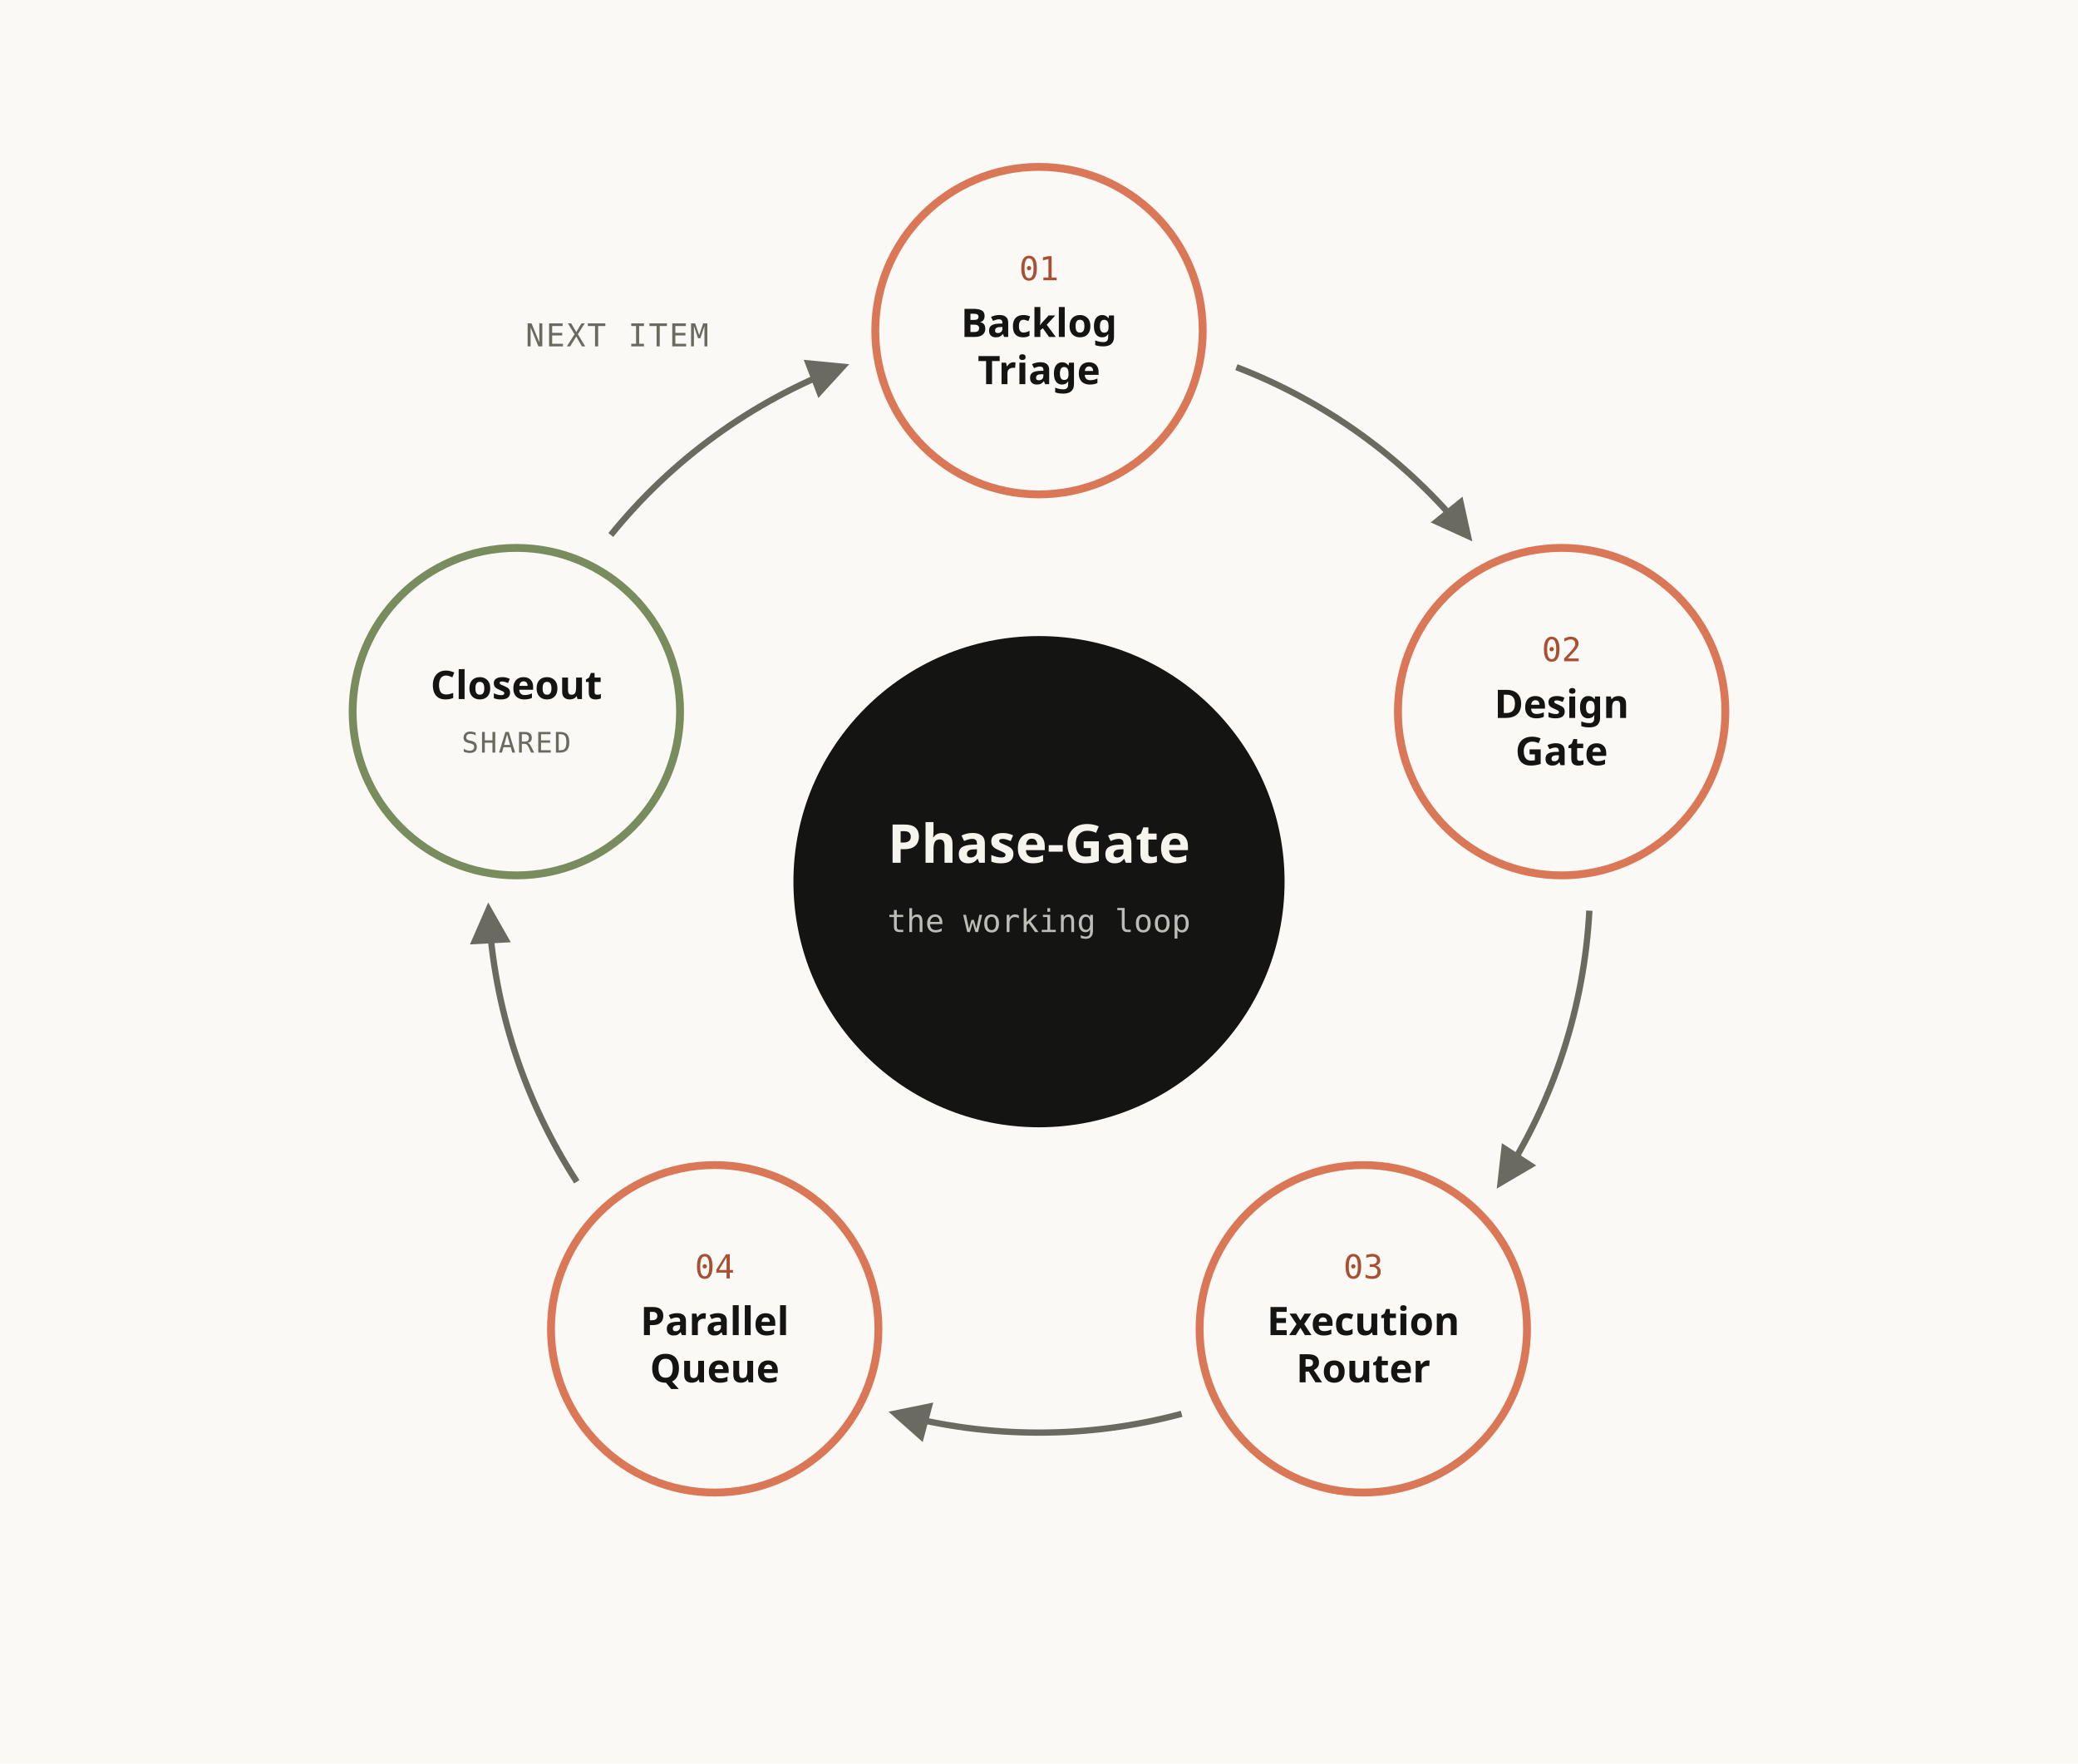
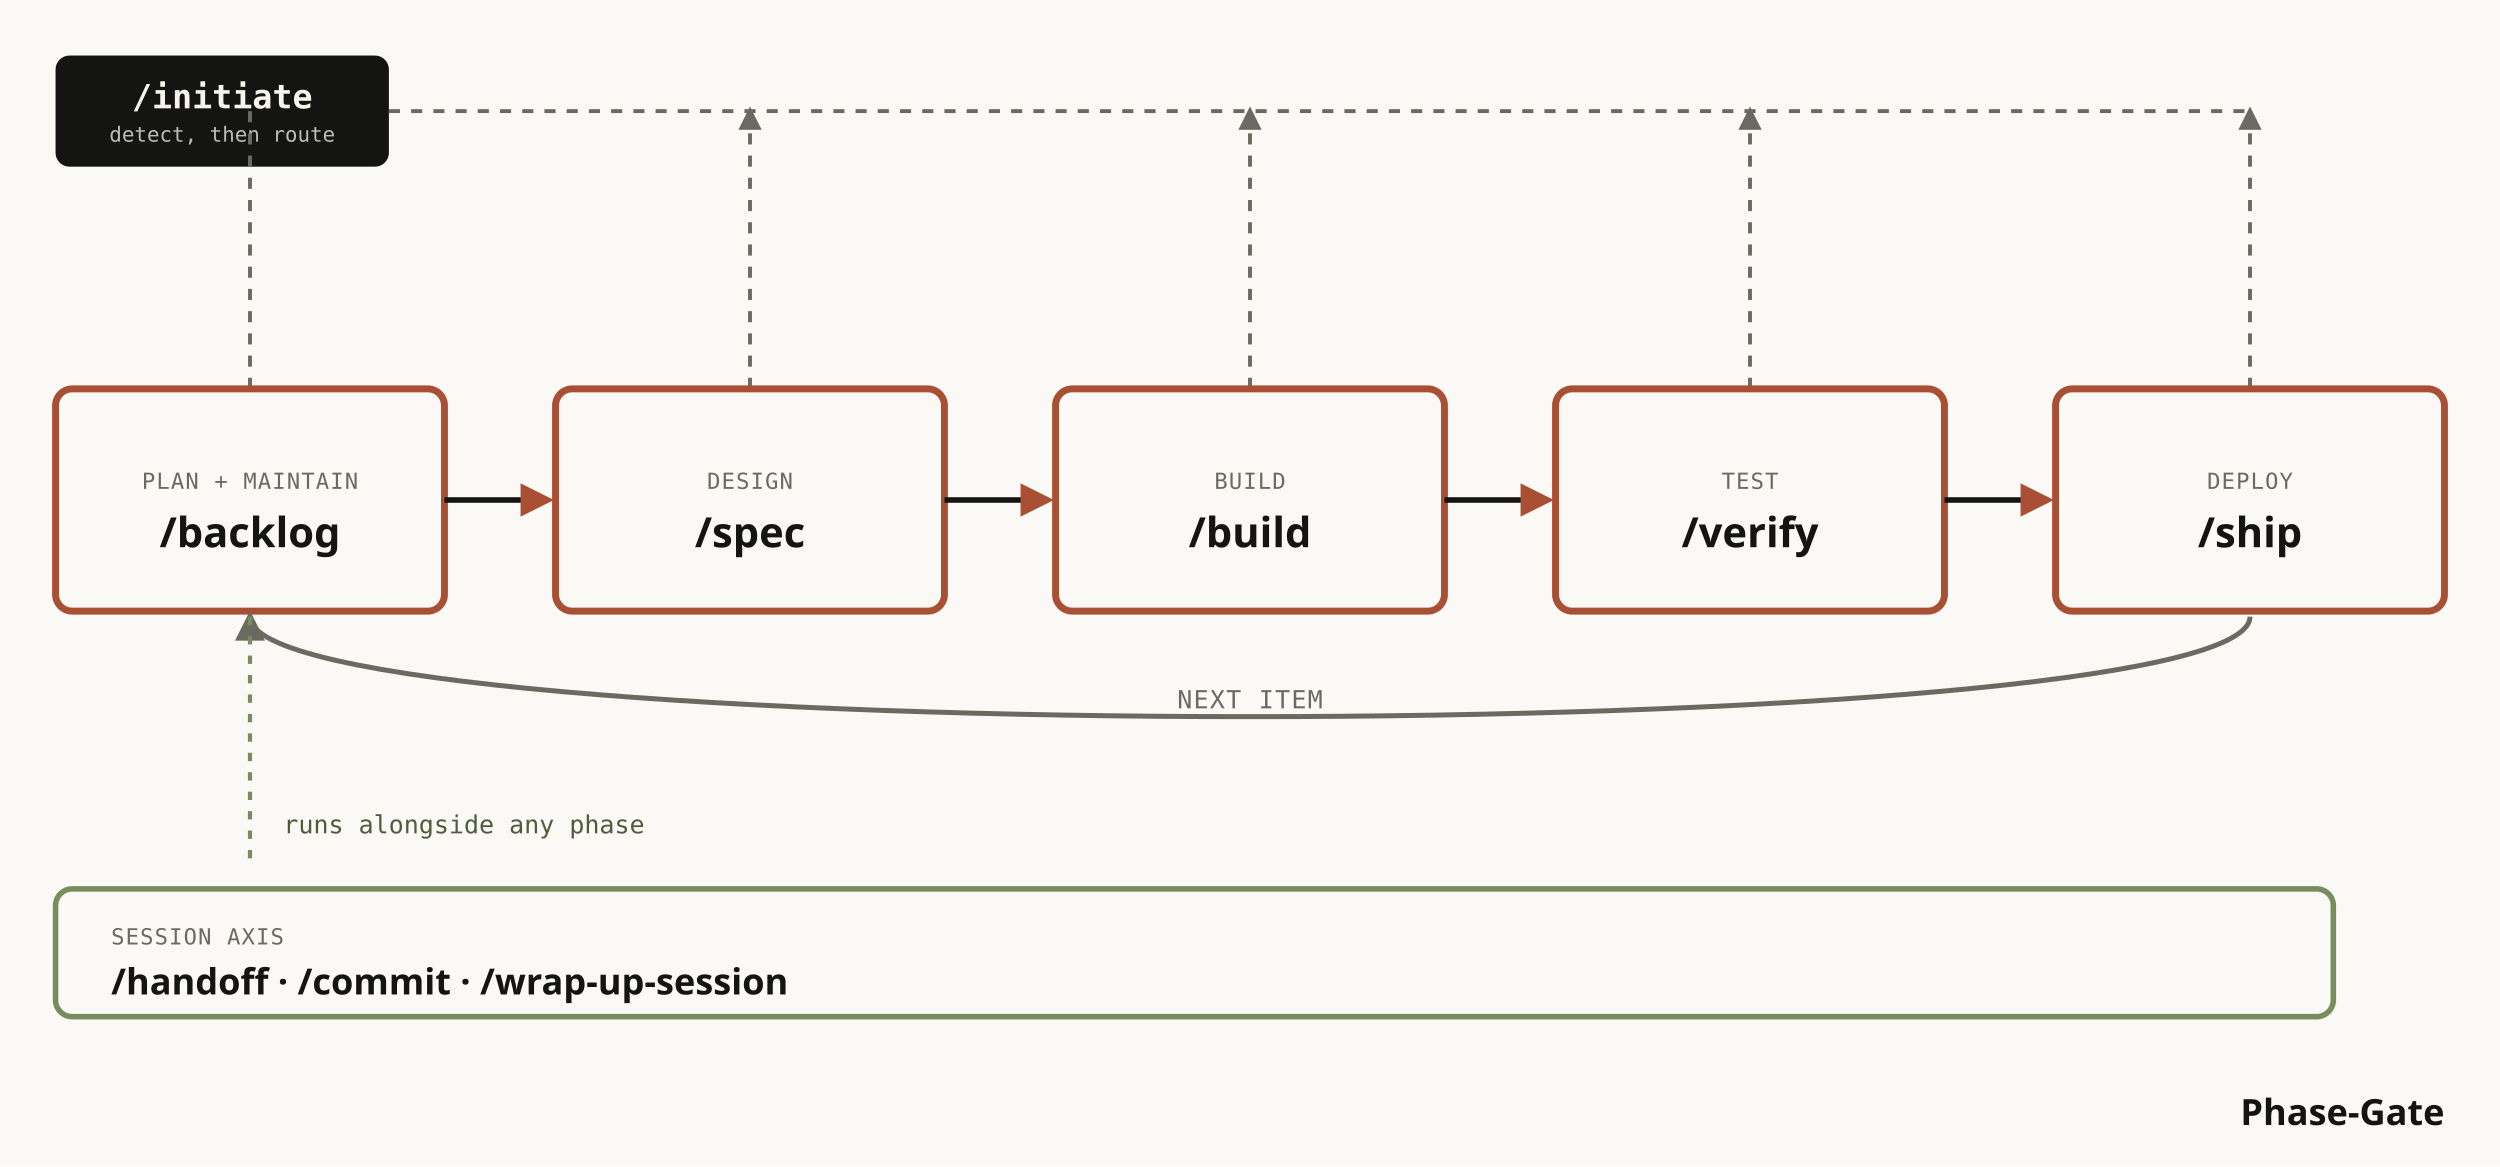
- <svg xmlns="http://www.w3.org/2000/svg" viewBox="0 0 660 560" width="660" height="560" role="img" aria-label="A circular loop diagram. Four numbered gates and a closeout step sit on a ring, connected by clockwise arrows: 01 Backlog Triage at the top, 02 Design Gate on the upper right, 03 Execution Router at the lower right, 04 Parallel Queue at the lower left, and Closeout on the upper left. The arrow from Closeout back to Backlog Triage is labelled 'next item', closing the cycle. A hub at the centre reads Phase-Gate, the working loop.">
-   <rect x="0" y="0" width="660" height="560" fill="#FAF9F5" />
+ <svg xmlns="http://www.w3.org/2000/svg" viewBox="0 0 900 420" width="900" height="420" role="img" aria-label="A two-axis diagram. The work axis runs left to right through five phases, each fed by a dashed rail from an /initiate dispatcher box: /backlog (plan and maintain), /spec (design), /build, /verify (test), and /ship (deploy), with arrows connecting each to the next. A curved return arrow runs from /ship back to /backlog, labelled 'next item'. Below, a session axis row lists /handoff, /commit, and /wrap-up-session, connected to the phase row by a thin vertical line labelled 'runs alongside any phase'. A small Phase-Gate wordmark sits at the bottom.">
+   <rect x="0" y="0" width="900" height="420" fill="#FAF9F5" />
  <defs>
-     <marker id="ringArrow" viewBox="0 0 10 10" refX="8" refY="5" markerWidth="6.5" markerHeight="6.5" orient="auto-start-reverse">
+     <marker id="arrow" viewBox="0 0 10 10" refX="8" refY="5" markerWidth="6" markerHeight="6" orient="auto-start-reverse">
      <path d="M0,0 L10,5 L0,10 z" fill="#6B6A61" />
    </marker>
+     <marker id="arrowOrange" viewBox="0 0 10 10" refX="8" refY="5" markerWidth="6" markerHeight="6" orient="auto-start-reverse">
+       <path d="M0,0 L10,5 L0,10 z" fill="#A94F33" />
+     </marker>
  </defs>
-   <g fill="none" stroke="#6B6A61" stroke-width="2" marker-end="url(#ringArrow)">
-     <path d="M392.7,116.6 A175,175 0 0 1 466.0,169.9" />
-     <path d="M504.8,289.2 A175,175 0 0 1 476.8,375.3" />
-     <path d="M375.3,449.0 A175,175 0 0 1 284.7,449.0" />
-     <path d="M183.2,375.3 A175,175 0 0 1 155.2,289.2" />
-     <path d="M194.0,169.9 A175,175 0 0 1 267.3,116.6" />
+   <rect x="20" y="20" width="120" height="40" rx="5" fill="#141413" />
+   <text x="80" y="39" font-family="'JetBrains Mono', monospace" fill="#F5F4ED" font-size="12" font-weight="700" text-anchor="middle">/initiate</text>
+   <text x="80" y="51" font-family="'JetBrains Mono', monospace" fill="#F5F4ED" opacity="0.75" font-size="7.5" text-anchor="middle">detect, then route</text>
+   <g stroke="#6B6A61" stroke-width="1.4" stroke-dasharray="4 4" fill="none">
+     <line x1="140" y1="40" x2="810" y2="40" />
+     <line x1="90" y1="140" x2="90" y2="40" />
+     <line x1="270" y1="140" x2="270" y2="40" marker-end="url(#arrow)" />
+     <line x1="450" y1="140" x2="450" y2="40" marker-end="url(#arrow)" />
+     <line x1="630" y1="140" x2="630" y2="40" marker-end="url(#arrow)" />
+     <line x1="810" y1="140" x2="810" y2="40" marker-end="url(#arrow)" />
  </g>
-   <text x="196" y="110" font-family="'JetBrains Mono', monospace" fill="#6B6A61" letter-spacing="0.05em" font-size="10" text-anchor="middle">NEXT ITEM</text>
-   <circle cx="330" cy="280" r="78" fill="#141413" />
-   <text x="330" y="274" font-family="'Archivo', sans-serif" font-weight="700" fill="#F5F4ED" font-size="17" text-anchor="middle">Phase-Gate</text>
-   <text x="330" y="296" font-family="'JetBrains Mono', monospace" fill="#F5F4ED" opacity="0.75" font-size="10" text-anchor="middle">the working loop</text>
-   <circle cx="330" cy="105" r="52" fill="#FAF9F5" stroke="#D97757" stroke-width="2.5" />
-   <text x="330" y="89" font-family="'JetBrains Mono', monospace" fill="#A94F33" font-size="10.5" text-anchor="middle">01</text>
-   <text x="330" y="107" font-family="'Archivo', sans-serif" font-weight="700" fill="#141413" font-size="12.5" text-anchor="middle">Backlog</text>
-   <text x="330" y="122" font-family="'Archivo', sans-serif" font-weight="700" fill="#141413" font-size="12.5" text-anchor="middle">Triage</text>
-   <circle cx="496" cy="226" r="52" fill="#FAF9F5" stroke="#D97757" stroke-width="2.5" />
-   <text x="496" y="210" font-family="'JetBrains Mono', monospace" fill="#A94F33" font-size="10.5" text-anchor="middle">02</text>
-   <text x="496" y="228" font-family="'Archivo', sans-serif" font-weight="700" fill="#141413" font-size="12.5" text-anchor="middle">Design</text>
-   <text x="496" y="243" font-family="'Archivo', sans-serif" font-weight="700" fill="#141413" font-size="12.5" text-anchor="middle">Gate</text>
-   <circle cx="433" cy="422" r="52" fill="#FAF9F5" stroke="#D97757" stroke-width="2.5" />
-   <text x="433" y="406" font-family="'JetBrains Mono', monospace" fill="#A94F33" font-size="10.5" text-anchor="middle">03</text>
-   <text x="433" y="424" font-family="'Archivo', sans-serif" font-weight="700" fill="#141413" font-size="12.5" text-anchor="middle">Execution</text>
-   <text x="433" y="439" font-family="'Archivo', sans-serif" font-weight="700" fill="#141413" font-size="12.5" text-anchor="middle">Router</text>
-   <circle cx="227" cy="422" r="52" fill="#FAF9F5" stroke="#D97757" stroke-width="2.5" />
-   <text x="227" y="406" font-family="'JetBrains Mono', monospace" fill="#A94F33" font-size="10.5" text-anchor="middle">04</text>
-   <text x="227" y="424" font-family="'Archivo', sans-serif" font-weight="700" fill="#141413" font-size="12.5" text-anchor="middle">Parallel</text>
-   <text x="227" y="439" font-family="'Archivo', sans-serif" font-weight="700" fill="#141413" font-size="12.5" text-anchor="middle">Queue</text>
-   <circle cx="164" cy="226" r="52" fill="#FAF9F5" stroke="#788C5D" stroke-width="2.5" />
-   <text x="164" y="222" font-family="'Archivo', sans-serif" font-weight="700" fill="#141413" font-size="12.5" text-anchor="middle">Closeout</text>
-   <text x="164" y="239" font-family="'JetBrains Mono', monospace" fill="#6B6A61" letter-spacing="0.05em" font-size="9" text-anchor="middle">SHARED</text>
+   <g>
+     <rect x="20" y="140" width="140" height="80" rx="6" fill="#FAF9F5" stroke="#A94F33" stroke-width="2.5" />
+     <text x="90" y="176" font-family="'JetBrains Mono', monospace" fill="#6B6A61" letter-spacing="0.05em" font-size="8" text-anchor="middle">PLAN + MAINTAIN</text>
+     <text x="90" y="197" font-family="'Archivo', sans-serif" font-weight="700" fill="#141413" font-size="15" text-anchor="middle">/backlog</text>
+     <rect x="200" y="140" width="140" height="80" rx="6" fill="#FAF9F5" stroke="#A94F33" stroke-width="2.5" />
+     <text x="270" y="176" font-family="'JetBrains Mono', monospace" fill="#6B6A61" letter-spacing="0.05em" font-size="8" text-anchor="middle">DESIGN</text>
+     <text x="270" y="197" font-family="'Archivo', sans-serif" font-weight="700" fill="#141413" font-size="15" text-anchor="middle">/spec</text>
+     <rect x="380" y="140" width="140" height="80" rx="6" fill="#FAF9F5" stroke="#A94F33" stroke-width="2.5" />
+     <text x="450" y="176" font-family="'JetBrains Mono', monospace" fill="#6B6A61" letter-spacing="0.05em" font-size="8" text-anchor="middle">BUILD</text>
+     <text x="450" y="197" font-family="'Archivo', sans-serif" font-weight="700" fill="#141413" font-size="15" text-anchor="middle">/build</text>
+     <rect x="560" y="140" width="140" height="80" rx="6" fill="#FAF9F5" stroke="#A94F33" stroke-width="2.5" />
+     <text x="630" y="176" font-family="'JetBrains Mono', monospace" fill="#6B6A61" letter-spacing="0.05em" font-size="8" text-anchor="middle">TEST</text>
+     <text x="630" y="197" font-family="'Archivo', sans-serif" font-weight="700" fill="#141413" font-size="15" text-anchor="middle">/verify</text>
+     <rect x="740" y="140" width="140" height="80" rx="6" fill="#FAF9F5" stroke="#A94F33" stroke-width="2.5" />
+     <text x="810" y="176" font-family="'JetBrains Mono', monospace" fill="#6B6A61" letter-spacing="0.05em" font-size="8" text-anchor="middle">DEPLOY</text>
+     <text x="810" y="197" font-family="'Archivo', sans-serif" font-weight="700" fill="#141413" font-size="15" text-anchor="middle">/ship</text>
+   </g>
+   <g stroke="#141413" stroke-width="2" marker-end="url(#arrowOrange)" fill="none">
+     <line x1="160" y1="180" x2="197" y2="180" />
+     <line x1="340" y1="180" x2="377" y2="180" />
+     <line x1="520" y1="180" x2="557" y2="180" />
+     <line x1="700" y1="180" x2="737" y2="180" />
+   </g>
+   <path d="M810,222 C810,270 90,270 90,222" fill="none" stroke="#6B6A61" stroke-width="1.8" marker-end="url(#arrow)" />
+   <text x="450" y="255" font-family="'JetBrains Mono', monospace" fill="#6B6A61" letter-spacing="0.05em" font-size="9" text-anchor="middle">NEXT ITEM</text>
+   <line x1="90" y1="222" x2="90" y2="310" stroke="#788C5D" stroke-width="1.5" stroke-dasharray="3 4" />
+   <text x="102" y="300" font-family="'JetBrains Mono', monospace" fill="#4F5C3B" font-size="9" text-anchor="start">runs alongside any phase</text>
+   <rect x="20" y="320" width="820" height="46" rx="6" fill="#FAF9F5" stroke="#788C5D" stroke-width="2" />
+   <text x="40" y="340" font-family="'JetBrains Mono', monospace" fill="#6B6A61" letter-spacing="0.05em" font-size="8" text-anchor="start">SESSION AXIS</text>
+   <text x="40" y="358" font-family="'Archivo', sans-serif" font-weight="700" fill="#141413" font-size="13" text-anchor="start">/handoff · /commit · /wrap-up-session</text>
+   <text x="880" y="405" font-family="'Archivo', sans-serif" font-weight="700" fill="#141413" font-size="13" text-anchor="end">Phase-Gate</text>
</svg>
